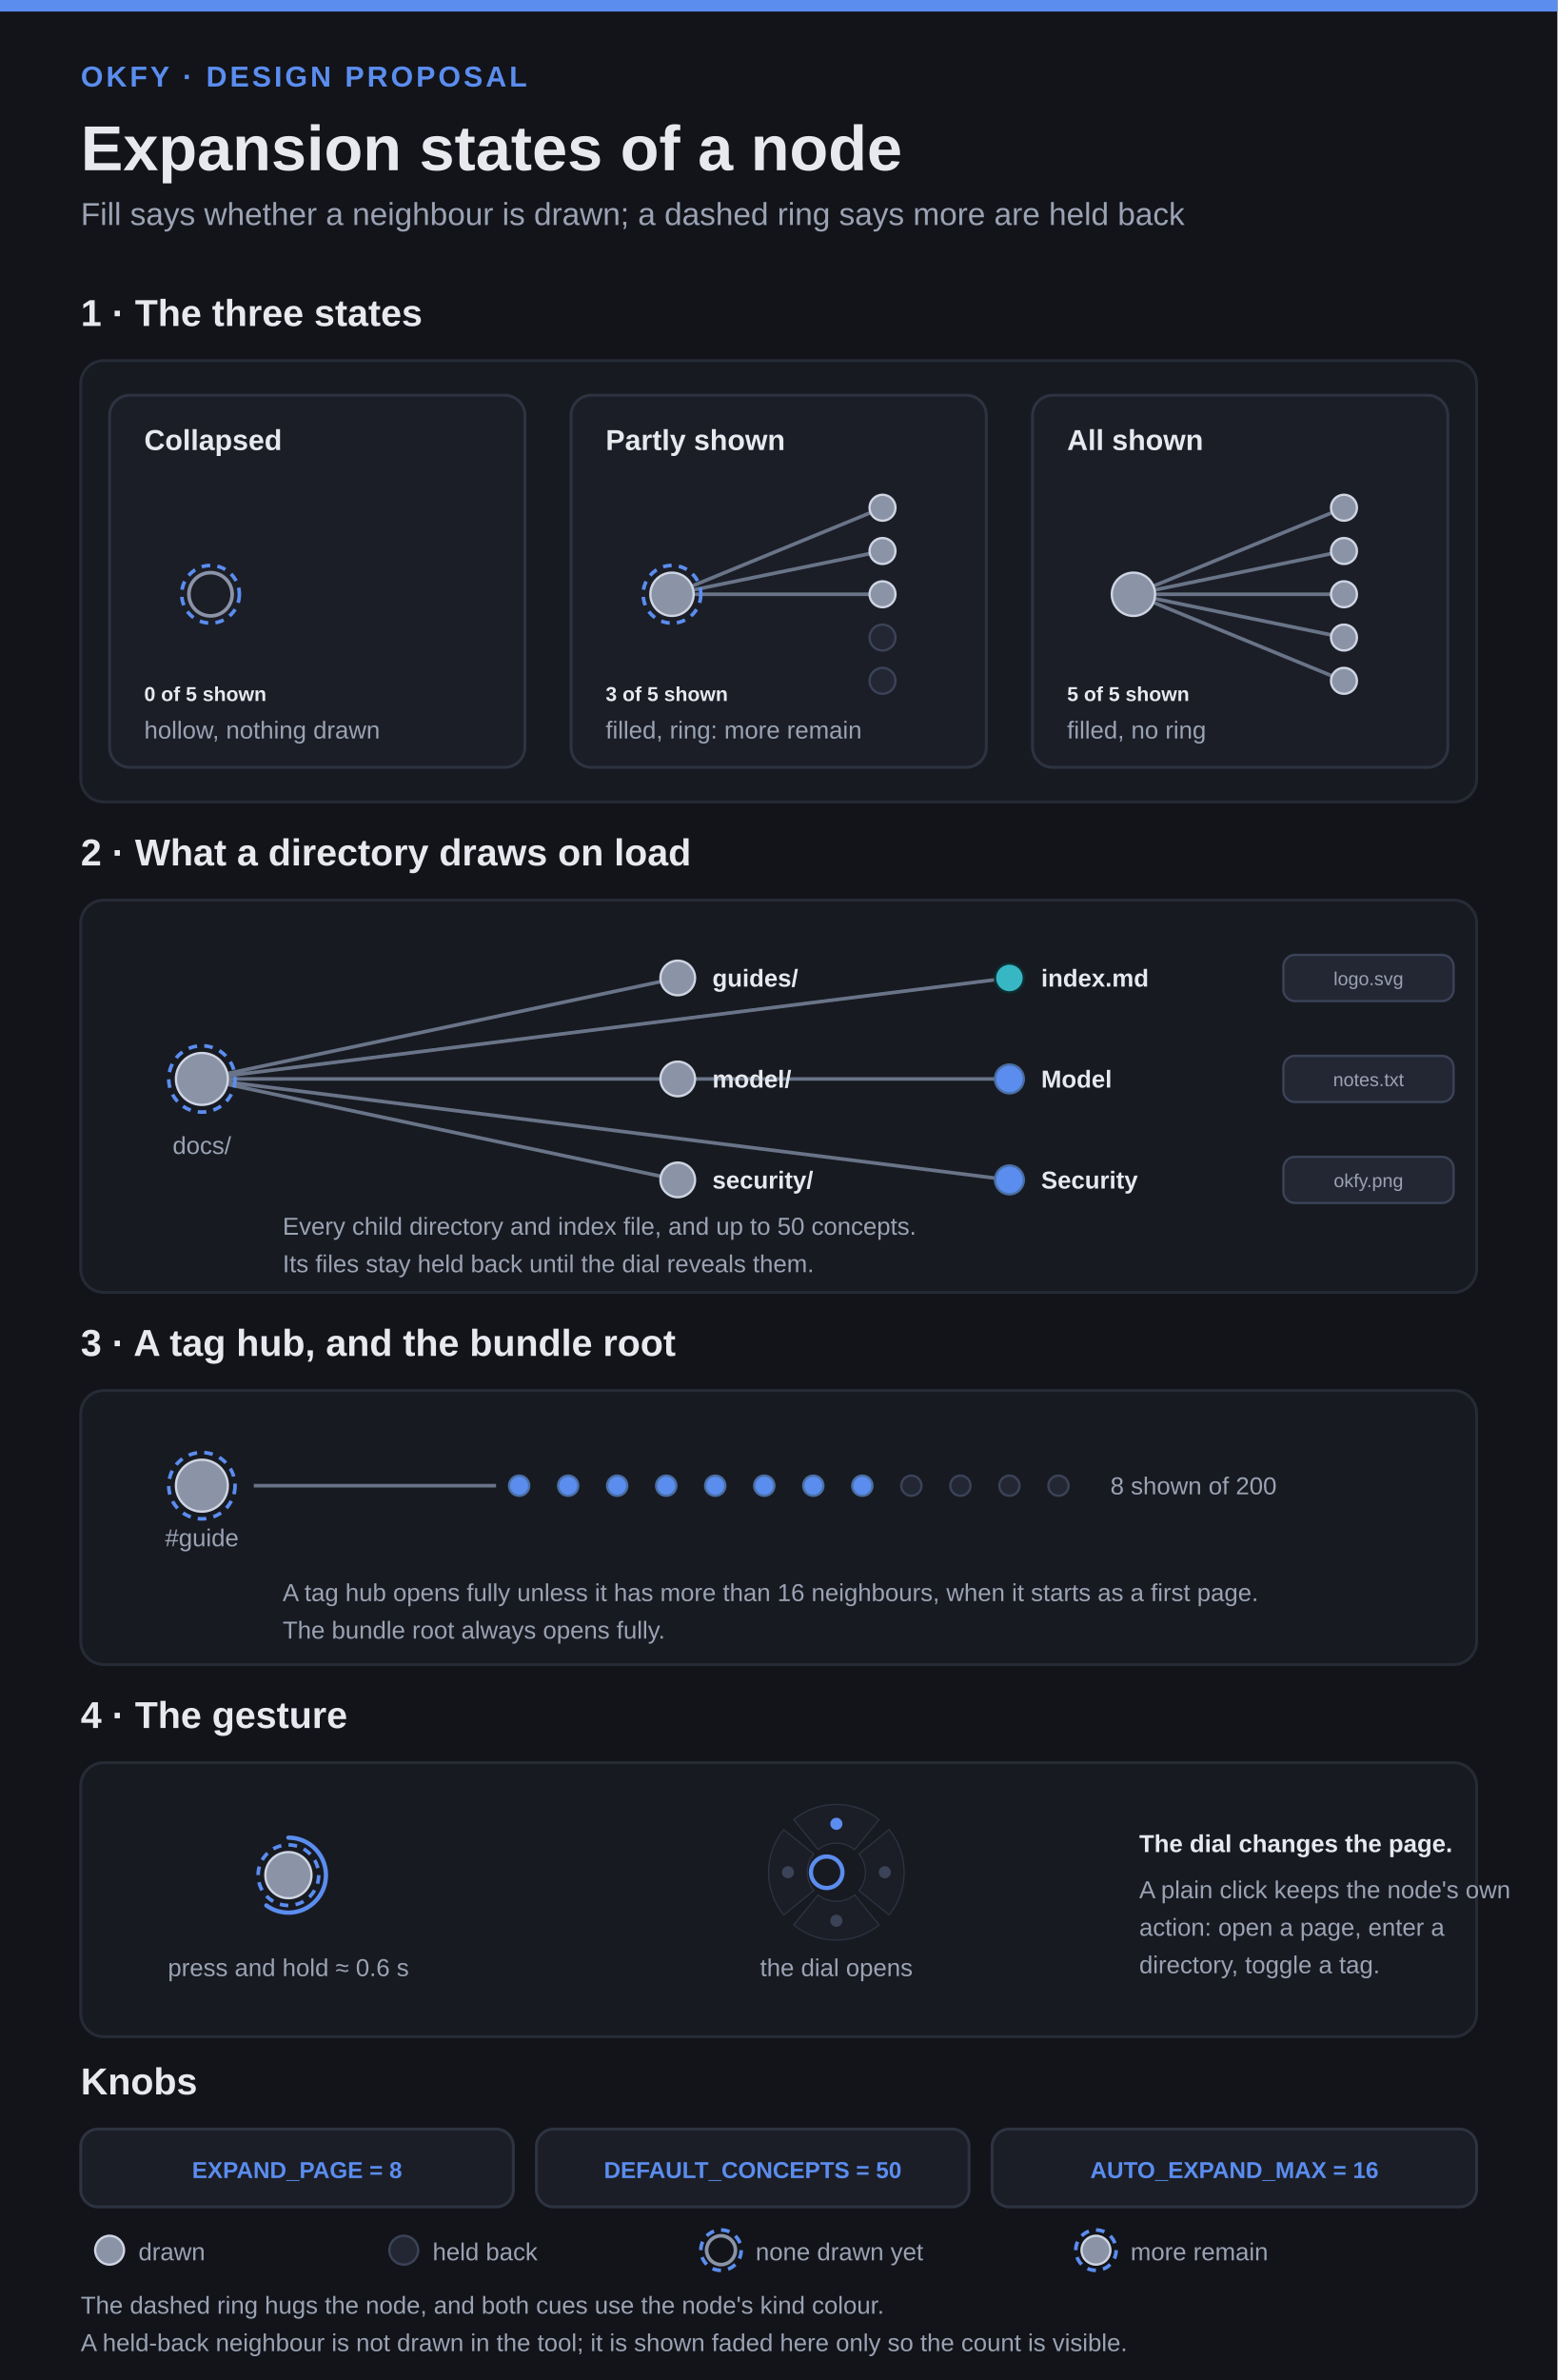
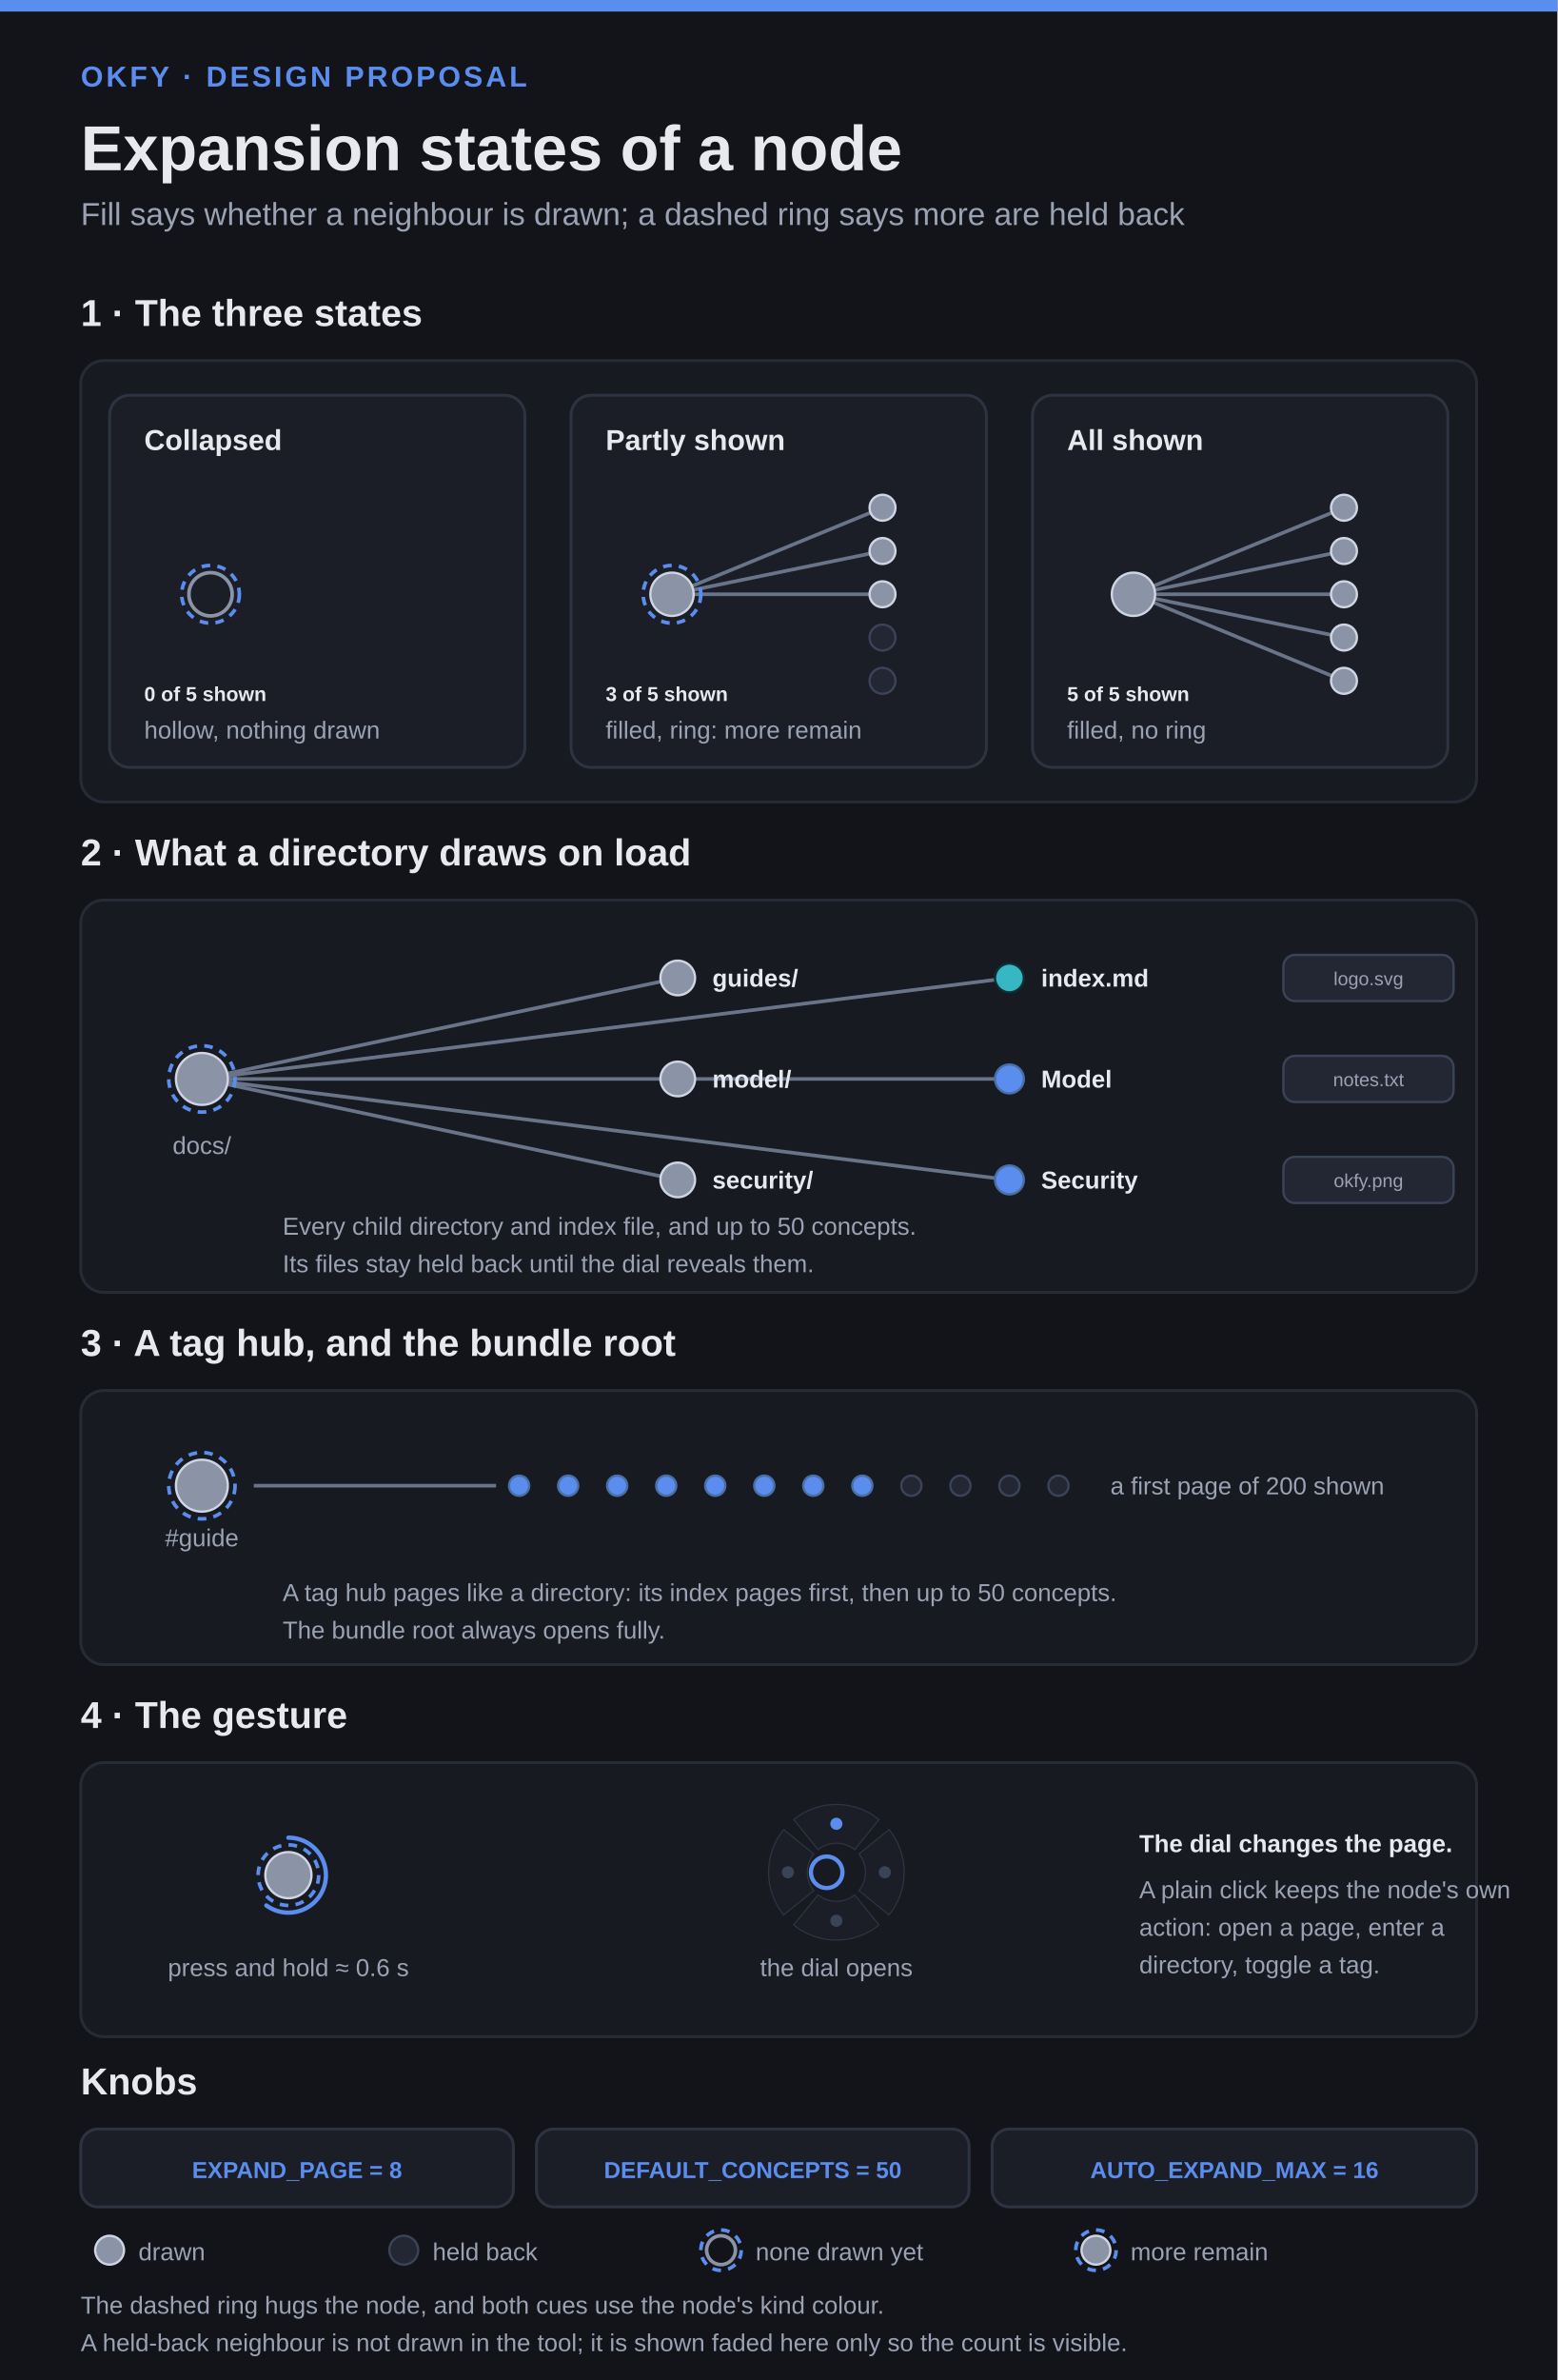
<svg xmlns="http://www.w3.org/2000/svg" width="1080" height="1650" viewBox="0 0 1080 1650" role="img" aria-labelledby="t d" lang="en" xml:lang="en">
  <defs>
    <style>
      /* The viewer's own palette: the dark theme's CSS variables and the node colours from the
         script (directories, index files, concepts, the accent), so the figure matches the
         tool and reads as the companion to the expansion dial figure. */
      text { font-family: -apple-system, BlinkMacSystemFont, 'Segoe UI', Arial, sans-serif; fill: #e7e9ee; }
      .eyebrow { font-size: 20px; font-weight: 700; letter-spacing: 2px; fill: #5b8def; }
      .title { font-size: 44px; font-weight: 700; fill: #e7e9ee; }
      .subtitle { font-size: 22px; fill: #9aa2b3; }
      .h { font-size: 26px; font-weight: 700; fill: #e7e9ee; }
      .ct { font-size: 20px; font-weight: 700; fill: #e7e9ee; }
      .body { font-size: 17px; font-weight: 700; fill: #e7e9ee; }
      .note { font-size: 17px; fill: #9aa2b3; }
      .sm { font-size: 14px; font-weight: 700; fill: #e7e9ee; }
      .sx { font-size: 13px; fill: #9aa2b3; }
      .mono { font-size: 16px; font-weight: 700; fill: #5b8def; }
      .card { fill: #1b1e27; stroke: #2e3341; stroke-width: 2; }
      .panel { fill: #171a21; stroke: #262b36; stroke-width: 2; }
      .chip { fill: #1b1e27; stroke: #2e3341; stroke-width: 2; }
      .edge { fill: none; stroke: #6a7488; stroke-width: 2.5; }
      .dirfill { fill: #8b93a7; stroke: #cfd5e2; stroke-width: 1.6; }
      .idxfill { fill: #37b6c4; stroke: #0c2f33; stroke-width: 1.6; }
      .confill { fill: #5b8def; stroke: #4a6fa5; stroke-width: 1.6; }
      .hollow { fill: none; stroke: #8b93a7; stroke-width: 2.5; }
      .dashout { fill: none; stroke: #5b8def; stroke-width: 2.5; stroke-dasharray: 6 5; }
      .faded { fill: #232734; stroke: #3b4358; stroke-width: 1.6; }
      .sect { fill: #1b1e27; stroke: #2e3341; stroke-width: 2; }
    </style>
  </defs>
  <rect width="1080" height="1650" fill="#12141a" />
  <rect width="1080" height="8" fill="#5b8def" />
  <text x="56" y="60" class="eyebrow">OKFY · DESIGN PROPOSAL</text>
  <text x="56" y="118" class="title">Expansion states of a node</text>
  <text x="56" y="156" class="subtitle">Fill says whether a neighbour is drawn; a dashed ring says more are held back</text>
  <text x="56" y="226" class="h">1 · The three states</text>
  <rect x="56" y="250" width="968" height="306" rx="16" class="panel" />
  <rect x="76" y="274" width="288" height="258" rx="14" class="card" />
  <text x="100" y="312" class="ct">Collapsed</text>
  <circle cx="146" cy="412" r="15" class="hollow" />
  <circle cx="146" cy="412" r="20" class="dashout" />
  <text x="100" y="486" class="sm">0 of 5 shown</text>
  <text x="100" y="512" class="note">hollow, nothing drawn</text>
  <rect x="396" y="274" width="288" height="258" rx="14" class="card" />
  <text x="420" y="312" class="ct">Partly shown</text>
  <path class="edge" d="M 466 412 L 612 352 M 466 412 L 612 382 M 466 412 L 612 412" />
  <circle cx="612" cy="352" r="9" class="dirfill" />
  <circle cx="612" cy="382" r="9" class="dirfill" />
  <circle cx="612" cy="412" r="9" class="dirfill" />
  <circle cx="612" cy="442" r="9" class="faded" />
  <circle cx="612" cy="472" r="9" class="faded" />
  <circle cx="466" cy="412" r="15" class="dirfill" />
  <circle cx="466" cy="412" r="20" class="dashout" />
  <text x="420" y="486" class="sm">3 of 5 shown</text>
  <text x="420" y="512" class="note">filled, ring: more remain</text>
  <rect x="716" y="274" width="288" height="258" rx="14" class="card" />
  <text x="740" y="312" class="ct">All shown</text>
  <path class="edge" d="M 786 412 L 932 352 M 786 412 L 932 382 M 786 412 L 932 412 M 786 412 L 932 442 M 786 412 L 932 472" />
  <circle cx="932" cy="352" r="9" class="dirfill" />
  <circle cx="932" cy="382" r="9" class="dirfill" />
  <circle cx="932" cy="412" r="9" class="dirfill" />
  <circle cx="932" cy="442" r="9" class="dirfill" />
  <circle cx="932" cy="472" r="9" class="dirfill" />
  <circle cx="786" cy="412" r="15" class="dirfill" />
  <text x="740" y="486" class="sm">5 of 5 shown</text>
  <text x="740" y="512" class="note">filled, no ring</text>
  <text x="56" y="600" class="h">2 · What a directory draws on load</text>
  <rect x="56" y="624" width="968" height="272" rx="16" class="panel" />
  <path class="edge" d="M 140 748 L 470 678 M 140 748 L 470 748 M 140 748 L 470 818 M 140 748 L 700 678 M 140 748 L 700 748 M 140 748 L 700 818" />
  <circle cx="470" cy="678" r="12" class="dirfill" />
  <text x="494" y="684" class="body">guides/</text>
  <circle cx="470" cy="748" r="12" class="dirfill" />
  <text x="494" y="754" class="body">model/</text>
  <circle cx="470" cy="818" r="12" class="dirfill" />
  <text x="494" y="824" class="body">security/</text>
  <circle cx="700" cy="678" r="10" class="idxfill" />
  <text x="722" y="684" class="body">index.md</text>
  <circle cx="700" cy="748" r="10" class="confill" />
  <text x="722" y="754" class="body">Model</text>
  <circle cx="700" cy="818" r="10" class="confill" />
  <text x="722" y="824" class="body">Security</text>
  <rect x="890" y="662" width="118" height="32" rx="8" class="faded" />
  <text x="949" y="683" class="sx" text-anchor="middle">logo.svg</text>
  <rect x="890" y="732" width="118" height="32" rx="8" class="faded" />
  <text x="949" y="753" class="sx" text-anchor="middle">notes.txt</text>
  <rect x="890" y="802" width="118" height="32" rx="8" class="faded" />
  <text x="949" y="823" class="sx" text-anchor="middle">okfy.png</text>
  <circle cx="140" cy="748" r="18" class="dirfill" />
  <circle cx="140" cy="748" r="23" class="dashout" />
  <text x="140" y="800" class="note" text-anchor="middle">docs/</text>
  <text x="196" y="856" class="note">Every child directory and index file, and up to 50 concepts.</text>
  <text x="196" y="882" class="note">Its files stay held back until the dial reveals them.</text>
  <text x="56" y="940" class="h">3 · A tag hub, and the bundle root</text>
  <rect x="56" y="964" width="968" height="190" rx="16" class="panel" />
  <circle cx="140" cy="1030" r="18" class="dirfill" />
  <circle cx="140" cy="1030" r="23" class="dashout" />
  <text x="140" y="1072" class="note" text-anchor="middle">#guide</text>
  <path class="edge" d="M 176 1030 H 344" />
  <circle cx="360" cy="1030" r="7" class="confill" />
  <circle cx="394" cy="1030" r="7" class="confill" />
  <circle cx="428" cy="1030" r="7" class="confill" />
  <circle cx="462" cy="1030" r="7" class="confill" />
  <circle cx="496" cy="1030" r="7" class="confill" />
  <circle cx="530" cy="1030" r="7" class="confill" />
  <circle cx="564" cy="1030" r="7" class="confill" />
  <circle cx="598" cy="1030" r="7" class="confill" />
  <circle cx="632" cy="1030" r="7" class="faded" />
  <circle cx="666" cy="1030" r="7" class="faded" />
  <circle cx="700" cy="1030" r="7" class="faded" />
  <circle cx="734" cy="1030" r="7" class="faded" />
-   <text x="770" y="1036" class="note">8 shown of 200</text>
-   <text x="196" y="1110" class="note">A tag hub opens fully unless it has more than 16 neighbours, when it starts as a first page.</text>
+   <text x="770" y="1036" class="note">a first page of 200 shown</text>
+   <text x="196" y="1110" class="note">A tag hub pages like a directory: its index pages first, then up to 50 concepts.</text>
  <text x="196" y="1136" class="note">The bundle root always opens fully.</text>
  <text x="56" y="1198" class="h">4 · The gesture</text>
  <rect x="56" y="1222" width="968" height="190" rx="16" class="panel" />
  <circle cx="200" cy="1300" r="16" class="dirfill" />
  <circle cx="200" cy="1300" r="21" class="dashout" />
  <path d="M 200 1274 A 26 26 0 1 1 184.7 1321" fill="none" stroke="#5b8def" stroke-width="3" stroke-linecap="round" />
  <text x="200" y="1370" class="note" text-anchor="middle">press and hold ≈ 0.6 s</text>
  <g transform="translate(580,1298) scale(0.42)">
    <path class="sect" d="M -70.5 -87 A 112 112 0 0 1 70.5 -87 L 30.2 -37.3 A 48 48 0 0 0 -30.2 -37.3 Z" />
    <path class="sect" d="M 87 -70.5 A 112 112 0 0 1 87 70.5 L 37.3 30.2 A 48 48 0 0 0 37.3 -30.2 Z" />
    <path class="sect" d="M 70.5 87 A 112 112 0 0 1 -70.5 87 L -30.2 37.3 A 48 48 0 0 0 30.2 37.3 Z" />
    <path class="sect" d="M -87 70.5 A 112 112 0 0 1 -87 -70.5 L -37.3 -30.2 A 48 48 0 0 0 -37.3 30.2 Z" />
    <circle cx="-16" cy="0" r="26" fill="none" stroke="#5b8def" stroke-width="7" />
    <circle cx="0" cy="-80" r="10" fill="#5b8def" />
    <circle cx="80" cy="0" r="10" fill="#3b4358" />
    <circle cx="0" cy="80" r="10" fill="#3b4358" />
    <circle cx="-80" cy="0" r="10" fill="#3b4358" />
  </g>
  <text x="580" y="1370" class="note" text-anchor="middle">the dial opens</text>
  <text x="790" y="1284" class="body">The dial changes the page.</text>
  <text x="790" y="1316" class="note">A plain click keeps the node's own</text>
  <text x="790" y="1342" class="note">action: open a page, enter a</text>
  <text x="790" y="1368" class="note">directory, toggle a tag.</text>
  <text x="56" y="1452" class="h">Knobs</text>
  <rect x="56" y="1476" width="300" height="54" rx="12" class="chip" />
  <text x="206" y="1510" class="mono" text-anchor="middle">EXPAND_PAGE = 8</text>
  <rect x="372" y="1476" width="300" height="54" rx="12" class="chip" />
  <text x="522" y="1510" class="mono" text-anchor="middle">DEFAULT_CONCEPTS = 50</text>
  <rect x="688" y="1476" width="336" height="54" rx="12" class="chip" />
  <text x="856" y="1510" class="mono" text-anchor="middle">AUTO_EXPAND_MAX = 16</text>
  <circle cx="76" cy="1560" r="10" class="dirfill" />
  <text x="96" y="1567" class="note">drawn</text>
  <circle cx="280" cy="1560" r="10" class="faded" />
  <text x="300" y="1567" class="note">held back</text>
  <circle cx="500" cy="1560" r="10" class="hollow" />
  <circle cx="500" cy="1560" r="14" class="dashout" />
  <text x="524" y="1567" class="note">none drawn yet</text>
  <circle cx="760" cy="1560" r="10" class="dirfill" />
  <circle cx="760" cy="1560" r="14" class="dashout" />
  <text x="784" y="1567" class="note">more remain</text>
  <text x="56" y="1604" class="note">The dashed ring hugs the node, and both cues use the node's kind colour.</text>
  <text x="56" y="1630" class="note">A held-back neighbour is not drawn in the tool; it is shown faded here only so the count is visible.</text>
</svg>
